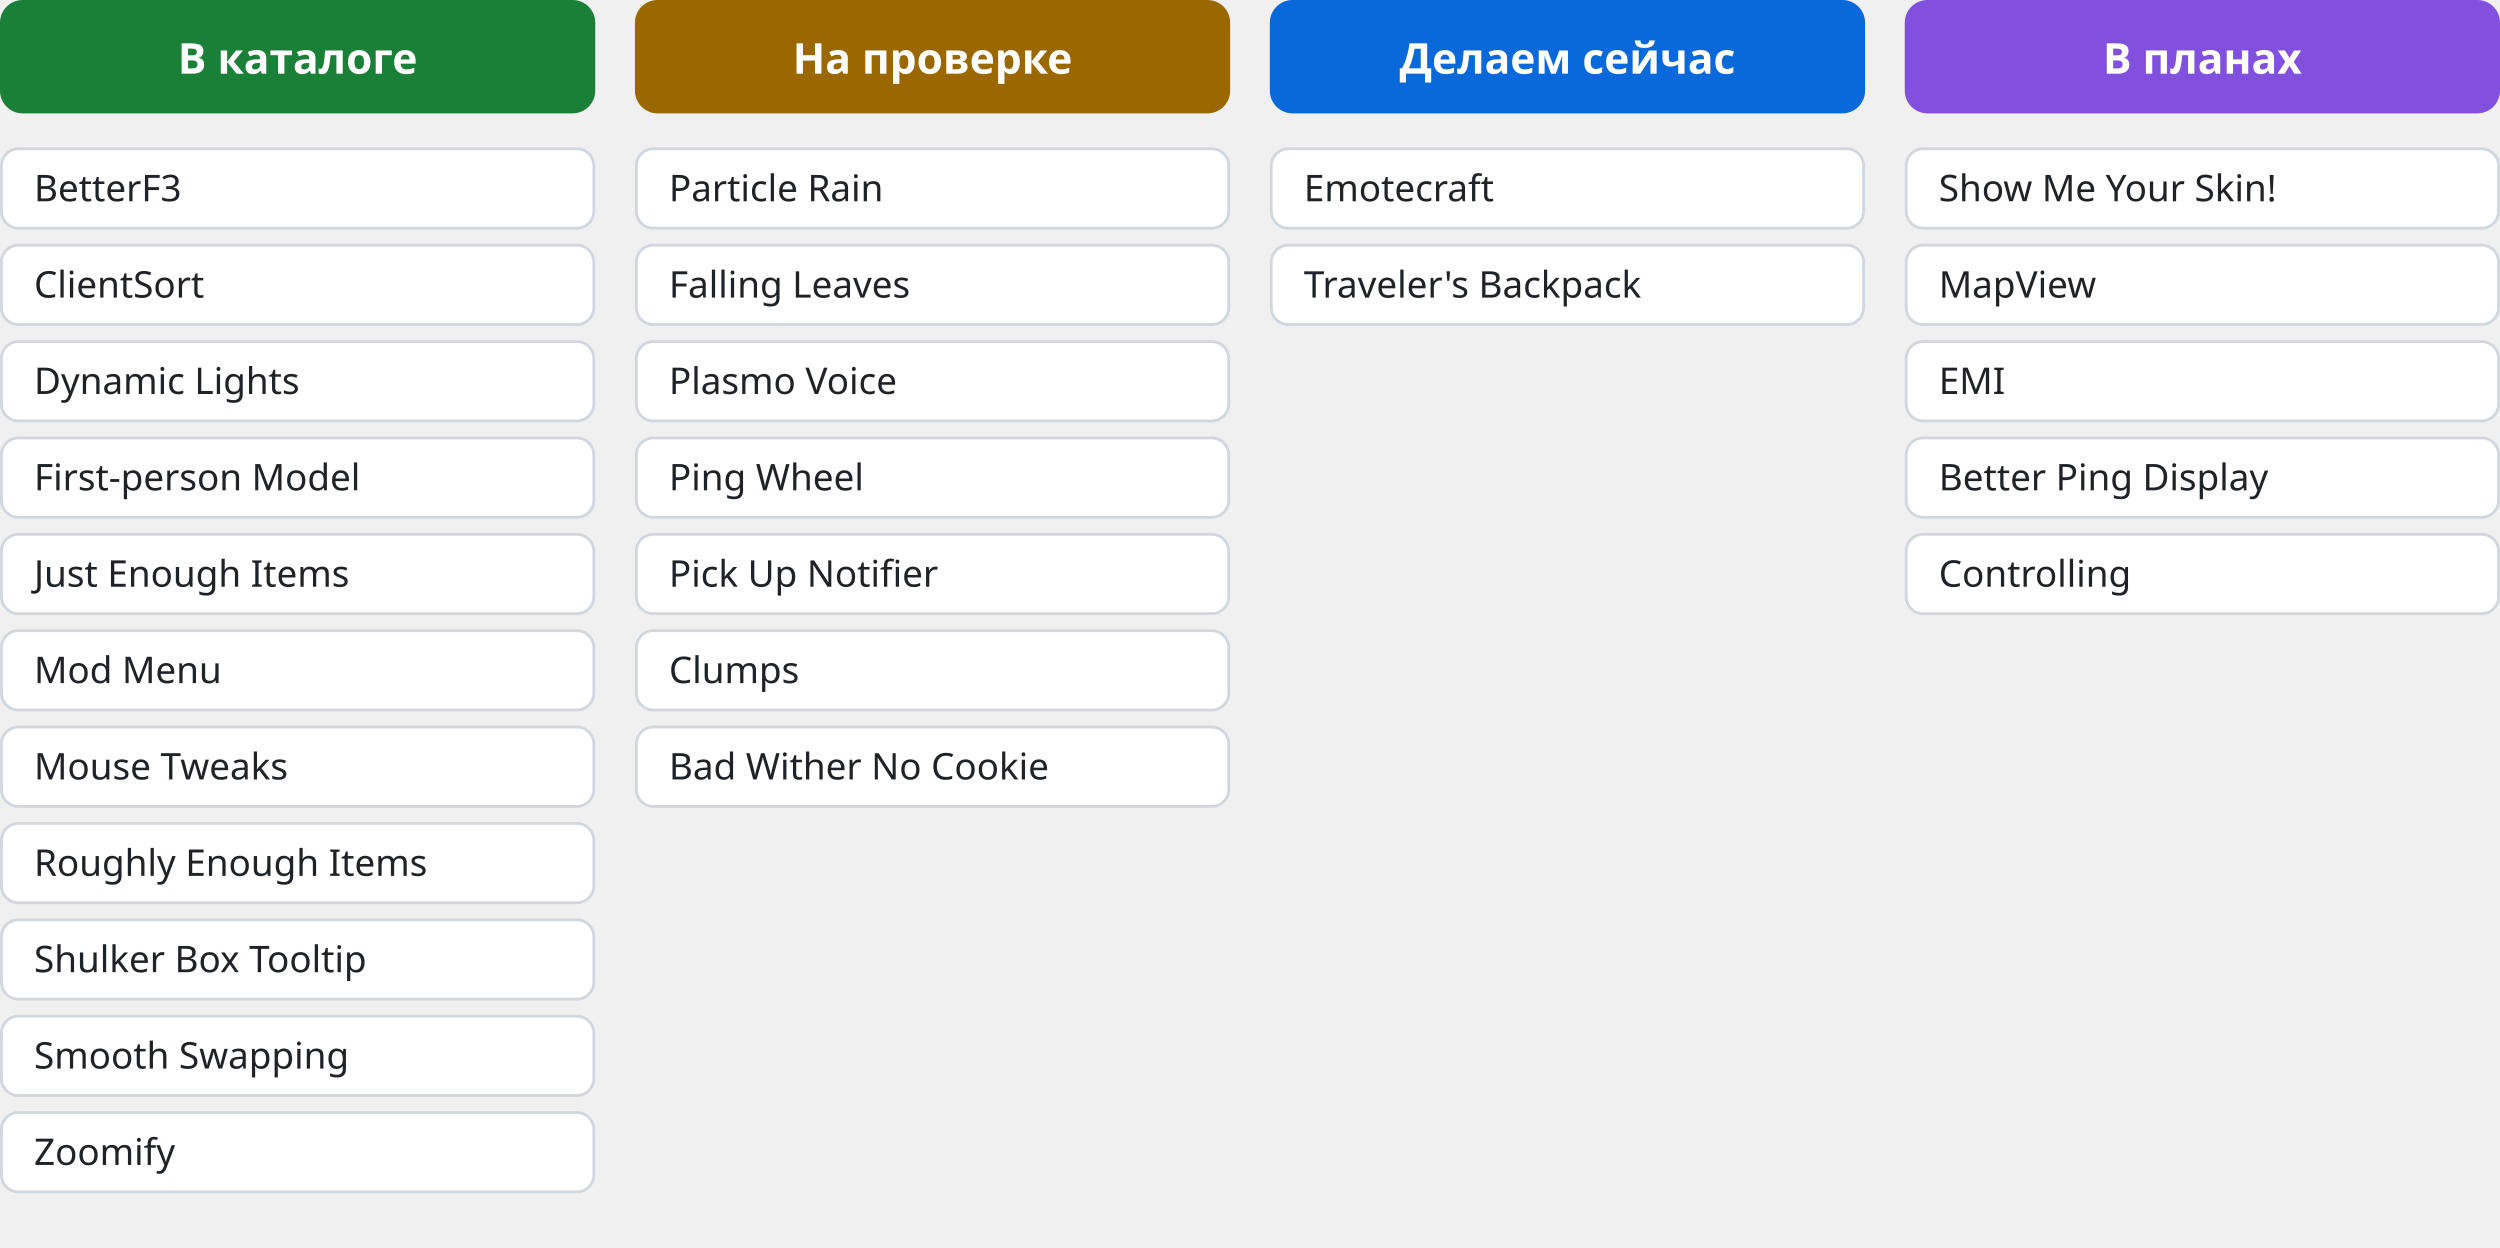
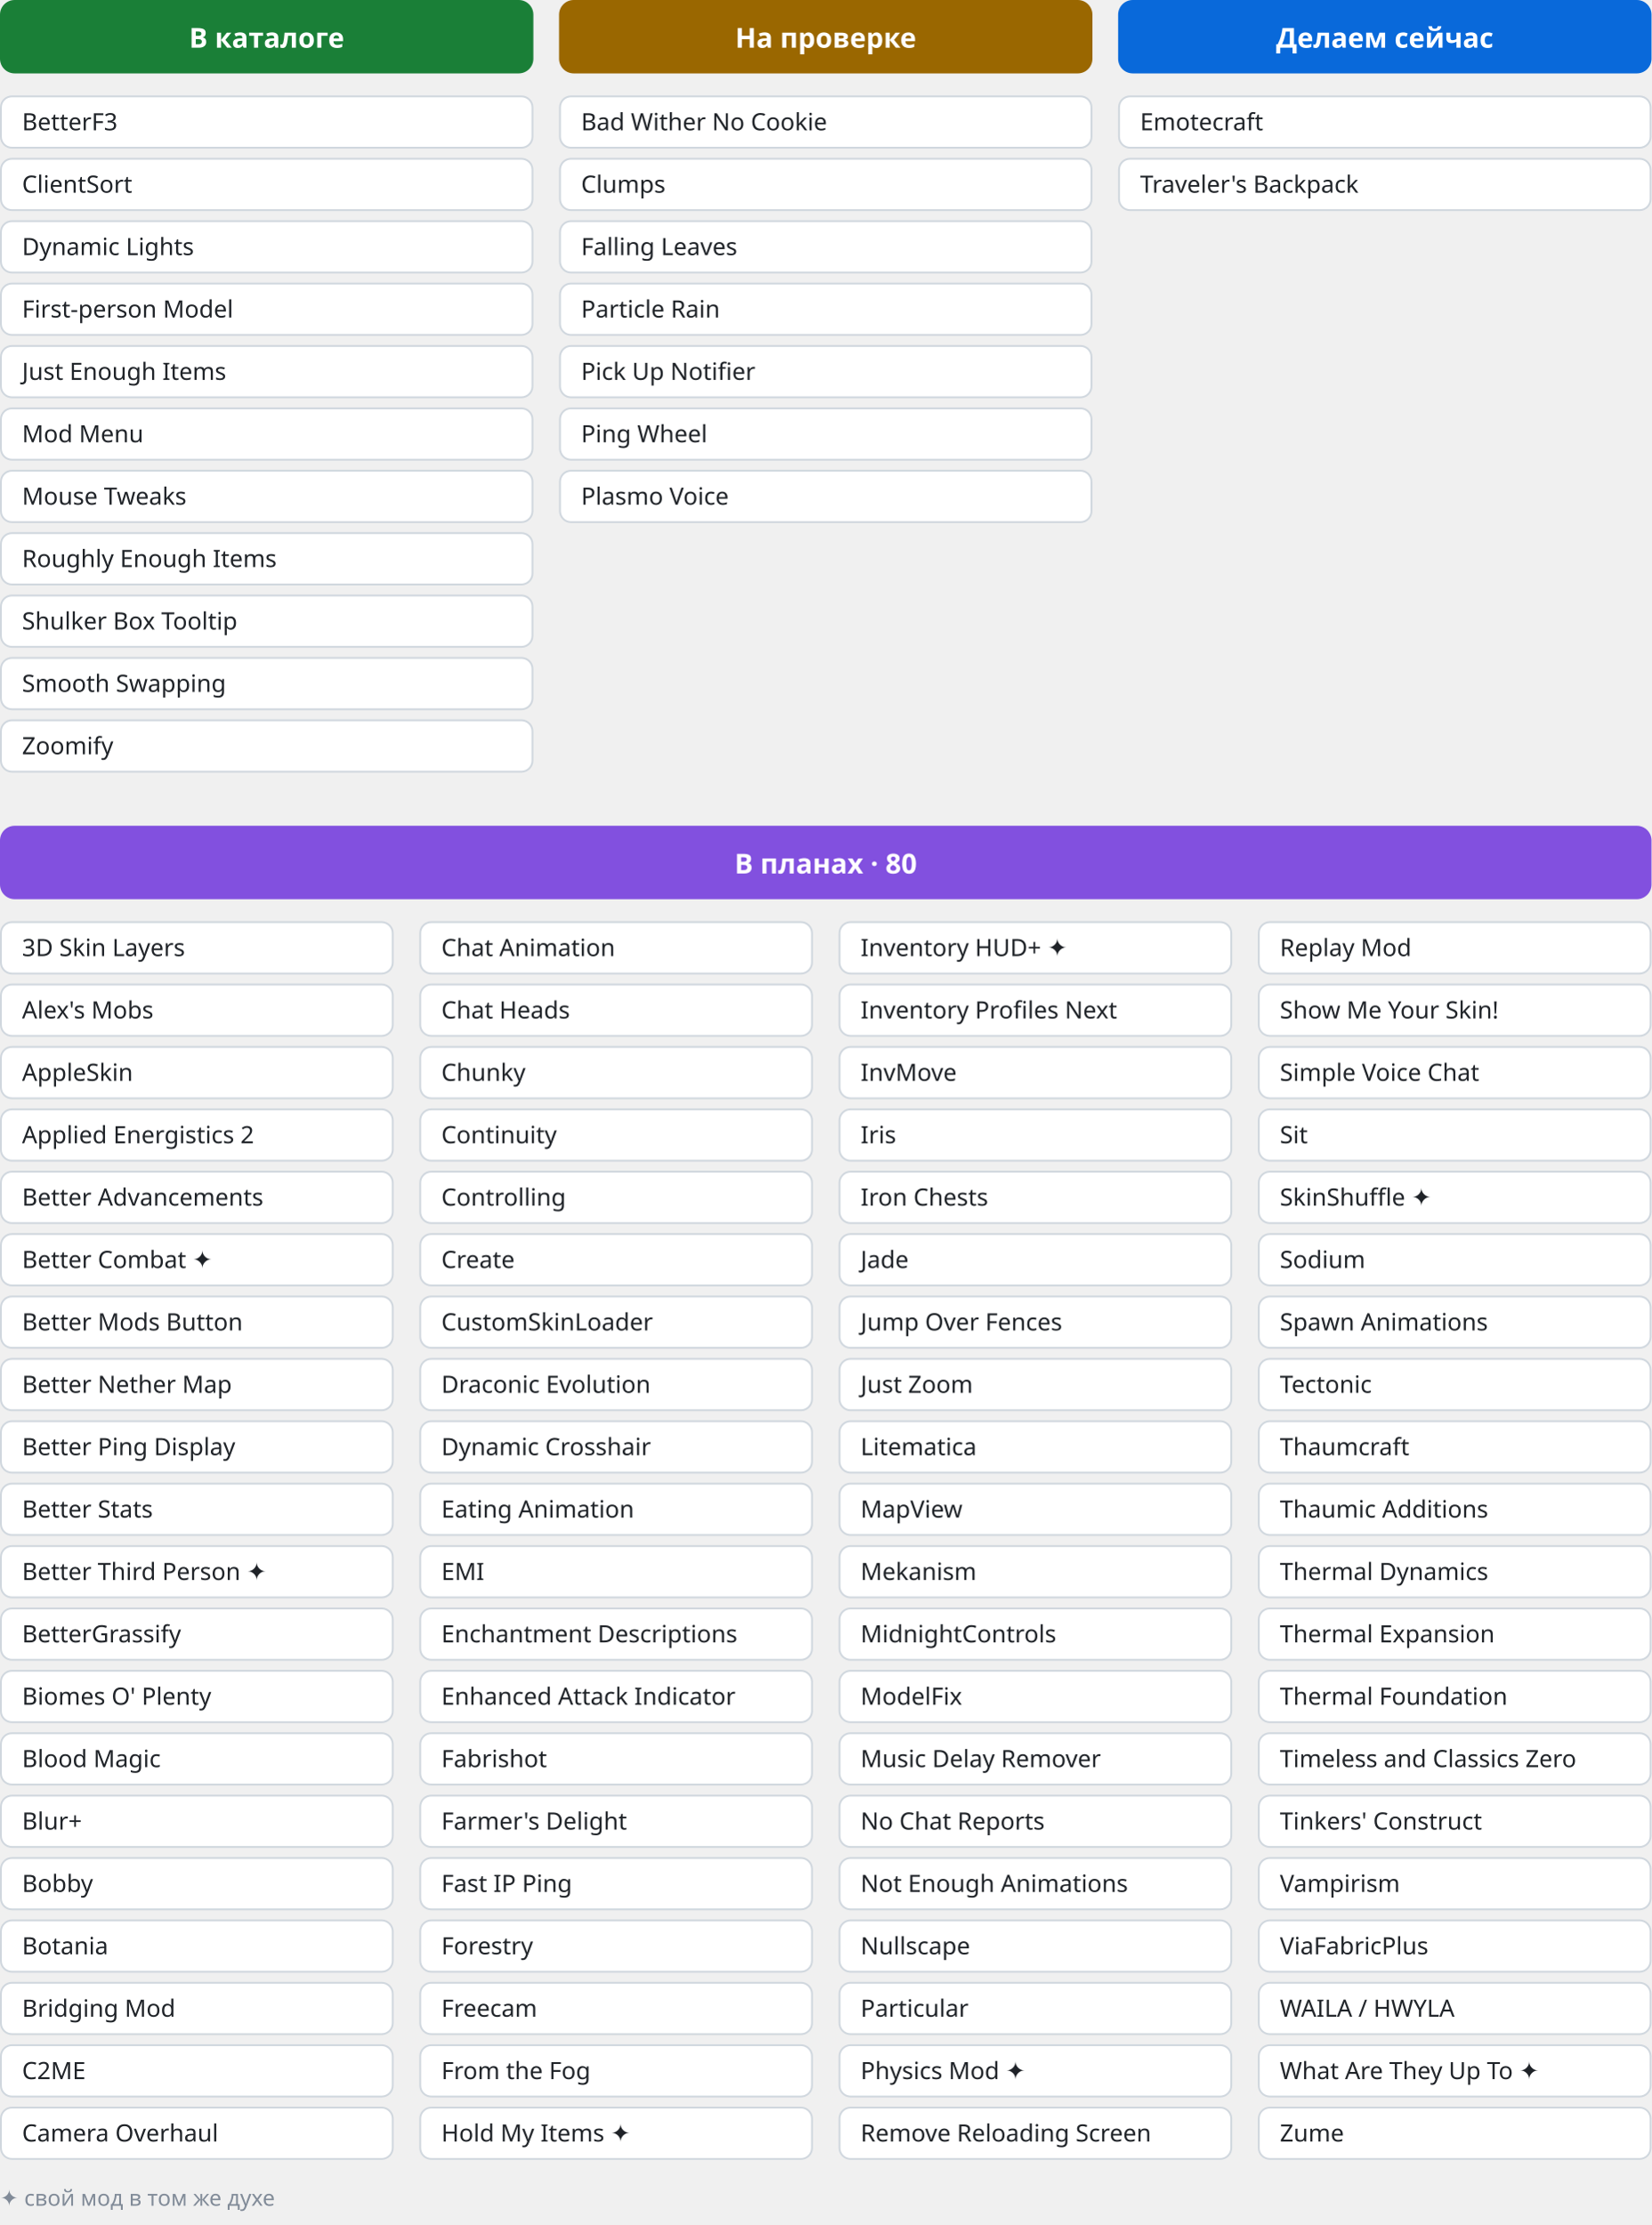
- <svg xmlns="http://www.w3.org/2000/svg" viewBox="0 0 882 440" width="882" height="440" role="img">
+ <svg xmlns="http://www.w3.org/2000/svg" viewBox="0 0 900 1212" width="900" height="1212" role="img">
  <style>
.bg{fill:#FFFFFF;stroke:#D0D7DE}.n{fill:#1F2328}.d{fill:#59636E}.a{fill:#818B98}
@media (prefers-color-scheme: dark){.bg{fill:#151B23;stroke:#3D444D}.n{fill:#F0F6FC}.d{fill:#9198A1}.a{fill:#6E7681}}
text{font-family:-apple-system,BlinkMacSystemFont,"Segoe UI","Noto Sans",Helvetica,Arial,sans-serif}
</style>
-   <rect x="0" y="0" width="210" height="40" rx="8" fill="#1A7F37" />
-   <text x="105" y="26" font-size="15" font-weight="600" fill="#fff" text-anchor="middle">В каталоге</text>
-   <rect class="bg" x="0.5" y="52.5" width="209" height="28" rx="6" />
+   <rect x="0" y="0" width="290.667" height="40" rx="8" fill="#1A7F37" />
+   <text x="145.333" y="26" font-size="15" font-weight="600" fill="#fff" text-anchor="middle">В каталоге</text>
+   <rect class="bg" x="0.5" y="52.5" width="289.667" height="28" rx="6" />
  <text class="n" x="12" y="71" font-size="13">BetterF3</text>
-   <rect class="bg" x="0.5" y="86.5" width="209" height="28" rx="6" />
+   <rect class="bg" x="0.5" y="86.5" width="289.667" height="28" rx="6" />
  <text class="n" x="12" y="105" font-size="13">ClientSort</text>
-   <rect class="bg" x="0.5" y="120.5" width="209" height="28" rx="6" />
+   <rect class="bg" x="0.5" y="120.5" width="289.667" height="28" rx="6" />
  <text class="n" x="12" y="139" font-size="13">Dynamic Lights</text>
-   <rect class="bg" x="0.5" y="154.5" width="209" height="28" rx="6" />
+   <rect class="bg" x="0.5" y="154.5" width="289.667" height="28" rx="6" />
  <text class="n" x="12" y="173" font-size="13">First-person Model</text>
-   <rect class="bg" x="0.5" y="188.5" width="209" height="28" rx="6" />
+   <rect class="bg" x="0.5" y="188.5" width="289.667" height="28" rx="6" />
  <text class="n" x="12" y="207" font-size="13">Just Enough Items</text>
-   <rect class="bg" x="0.5" y="222.5" width="209" height="28" rx="6" />
+   <rect class="bg" x="0.5" y="222.5" width="289.667" height="28" rx="6" />
  <text class="n" x="12" y="241" font-size="13">Mod Menu</text>
-   <rect class="bg" x="0.5" y="256.5" width="209" height="28" rx="6" />
+   <rect class="bg" x="0.5" y="256.5" width="289.667" height="28" rx="6" />
  <text class="n" x="12" y="275" font-size="13">Mouse Tweaks</text>
-   <rect class="bg" x="0.5" y="290.5" width="209" height="28" rx="6" />
+   <rect class="bg" x="0.5" y="290.5" width="289.667" height="28" rx="6" />
  <text class="n" x="12" y="309" font-size="13">Roughly Enough Items</text>
-   <rect class="bg" x="0.5" y="324.5" width="209" height="28" rx="6" />
+   <rect class="bg" x="0.5" y="324.5" width="289.667" height="28" rx="6" />
  <text class="n" x="12" y="343" font-size="13">Shulker Box Tooltip</text>
-   <rect class="bg" x="0.5" y="358.5" width="209" height="28" rx="6" />
+   <rect class="bg" x="0.5" y="358.5" width="289.667" height="28" rx="6" />
  <text class="n" x="12" y="377" font-size="13">Smooth Swapping</text>
-   <rect class="bg" x="0.5" y="392.5" width="209" height="28" rx="6" />
+   <rect class="bg" x="0.5" y="392.5" width="289.667" height="28" rx="6" />
  <text class="n" x="12" y="411" font-size="13">Zoomify</text>
-   <rect x="224" y="0" width="210" height="40" rx="8" fill="#9A6700" />
-   <text x="329" y="26" font-size="15" font-weight="600" fill="#fff" text-anchor="middle">На проверке</text>
-   <rect class="bg" x="224.5" y="52.5" width="209" height="28" rx="6" />
-   <text class="n" x="236" y="71" font-size="13">Particle Rain</text>
-   <rect class="bg" x="224.5" y="86.5" width="209" height="28" rx="6" />
-   <text class="n" x="236" y="105" font-size="13">Falling Leaves</text>
-   <rect class="bg" x="224.5" y="120.5" width="209" height="28" rx="6" />
-   <text class="n" x="236" y="139" font-size="13">Plasmo Voice</text>
-   <rect class="bg" x="224.5" y="154.5" width="209" height="28" rx="6" />
-   <text class="n" x="236" y="173" font-size="13">Ping Wheel</text>
-   <rect class="bg" x="224.5" y="188.5" width="209" height="28" rx="6" />
-   <text class="n" x="236" y="207" font-size="13">Pick Up Notifier</text>
-   <rect class="bg" x="224.5" y="222.5" width="209" height="28" rx="6" />
-   <text class="n" x="236" y="241" font-size="13">Clumps</text>
-   <rect class="bg" x="224.5" y="256.5" width="209" height="28" rx="6" />
-   <text class="n" x="236" y="275" font-size="13">Bad Wither No Cookie</text>
-   <rect x="448" y="0" width="210" height="40" rx="8" fill="#0969DA" />
-   <text x="553" y="26" font-size="15" font-weight="600" fill="#fff" text-anchor="middle">Делаем сейчас</text>
-   <rect class="bg" x="448.5" y="52.5" width="209" height="28" rx="6" />
-   <text class="n" x="460" y="71" font-size="13">Emotecraft</text>
-   <rect class="bg" x="448.5" y="86.5" width="209" height="28" rx="6" />
-   <text class="n" x="460" y="105" font-size="13">Traveler's Backpack</text>
-   <rect x="672" y="0" width="210" height="40" rx="8" fill="#8250DF" />
-   <text x="777" y="26" font-size="15" font-weight="600" fill="#fff" text-anchor="middle">В планах</text>
-   <rect class="bg" x="672.5" y="52.5" width="209" height="28" rx="6" />
-   <text class="n" x="684" y="71" font-size="13">Show Me Your Skin!</text>
-   <rect class="bg" x="672.5" y="86.5" width="209" height="28" rx="6" />
-   <text class="n" x="684" y="105" font-size="13">MapView</text>
-   <rect class="bg" x="672.5" y="120.5" width="209" height="28" rx="6" />
-   <text class="n" x="684" y="139" font-size="13">EMI</text>
-   <rect class="bg" x="672.5" y="154.5" width="209" height="28" rx="6" />
-   <text class="n" x="684" y="173" font-size="13">Better Ping Display</text>
-   <rect class="bg" x="672.5" y="188.5" width="209" height="28" rx="6" />
-   <text class="n" x="684" y="207" font-size="13">Controlling</text>
+   <rect x="304.667" y="0" width="290.667" height="40" rx="8" fill="#9A6700" />
+   <text x="450" y="26" font-size="15" font-weight="600" fill="#fff" text-anchor="middle">На проверке</text>
+   <rect class="bg" x="305.167" y="52.5" width="289.667" height="28" rx="6" />
+   <text class="n" x="316.667" y="71" font-size="13">Bad Wither No Cookie</text>
+   <rect class="bg" x="305.167" y="86.5" width="289.667" height="28" rx="6" />
+   <text class="n" x="316.667" y="105" font-size="13">Clumps</text>
+   <rect class="bg" x="305.167" y="120.5" width="289.667" height="28" rx="6" />
+   <text class="n" x="316.667" y="139" font-size="13">Falling Leaves</text>
+   <rect class="bg" x="305.167" y="154.5" width="289.667" height="28" rx="6" />
+   <text class="n" x="316.667" y="173" font-size="13">Particle Rain</text>
+   <rect class="bg" x="305.167" y="188.5" width="289.667" height="28" rx="6" />
+   <text class="n" x="316.667" y="207" font-size="13">Pick Up Notifier</text>
+   <rect class="bg" x="305.167" y="222.5" width="289.667" height="28" rx="6" />
+   <text class="n" x="316.667" y="241" font-size="13">Ping Wheel</text>
+   <rect class="bg" x="305.167" y="256.5" width="289.667" height="28" rx="6" />
+   <text class="n" x="316.667" y="275" font-size="13">Plasmo Voice</text>
+   <rect x="609.333" y="0" width="290.667" height="40" rx="8" fill="#0969DA" />
+   <text x="754.667" y="26" font-size="15" font-weight="600" fill="#fff" text-anchor="middle">Делаем сейчас</text>
+   <rect class="bg" x="609.833" y="52.5" width="289.667" height="28" rx="6" />
+   <text class="n" x="621.333" y="71" font-size="13">Emotecraft</text>
+   <rect class="bg" x="609.833" y="86.5" width="289.667" height="28" rx="6" />
+   <text class="n" x="621.333" y="105" font-size="13">Traveler's Backpack</text>
+   <rect x="0" y="450" width="900" height="40" rx="8" fill="#8250DF" />
+   <text x="450" y="476" font-size="15" font-weight="600" fill="#fff" text-anchor="middle">В планах · 80</text>
+   <rect class="bg" x="0.5" y="502.5" width="213.5" height="28" rx="6" />
+   <text class="n" x="12" y="521" font-size="13">3D Skin Layers</text>
+   <rect class="bg" x="0.5" y="536.5" width="213.5" height="28" rx="6" />
+   <text class="n" x="12" y="555" font-size="13">Alex's Mobs</text>
+   <rect class="bg" x="0.5" y="570.5" width="213.5" height="28" rx="6" />
+   <text class="n" x="12" y="589" font-size="13">AppleSkin</text>
+   <rect class="bg" x="0.5" y="604.5" width="213.5" height="28" rx="6" />
+   <text class="n" x="12" y="623" font-size="13">Applied Energistics 2</text>
+   <rect class="bg" x="0.5" y="638.5" width="213.5" height="28" rx="6" />
+   <text class="n" x="12" y="657" font-size="13">Better Advancements</text>
+   <rect class="bg" x="0.5" y="672.5" width="213.5" height="28" rx="6" />
+   <text class="n" x="12" y="691" font-size="13">Better Combat ✦</text>
+   <rect class="bg" x="0.5" y="706.5" width="213.5" height="28" rx="6" />
+   <text class="n" x="12" y="725" font-size="13">Better Mods Button</text>
+   <rect class="bg" x="0.5" y="740.5" width="213.5" height="28" rx="6" />
+   <text class="n" x="12" y="759" font-size="13">Better Nether Map</text>
+   <rect class="bg" x="0.5" y="774.5" width="213.5" height="28" rx="6" />
+   <text class="n" x="12" y="793" font-size="13">Better Ping Display</text>
+   <rect class="bg" x="0.5" y="808.5" width="213.5" height="28" rx="6" />
+   <text class="n" x="12" y="827" font-size="13">Better Stats</text>
+   <rect class="bg" x="0.5" y="842.5" width="213.5" height="28" rx="6" />
+   <text class="n" x="12" y="861" font-size="13">Better Third Person ✦</text>
+   <rect class="bg" x="0.5" y="876.5" width="213.5" height="28" rx="6" />
+   <text class="n" x="12" y="895" font-size="13">BetterGrassify</text>
+   <rect class="bg" x="0.5" y="910.5" width="213.5" height="28" rx="6" />
+   <text class="n" x="12" y="929" font-size="13">Biomes O' Plenty</text>
+   <rect class="bg" x="0.5" y="944.5" width="213.5" height="28" rx="6" />
+   <text class="n" x="12" y="963" font-size="13">Blood Magic</text>
+   <rect class="bg" x="0.5" y="978.5" width="213.5" height="28" rx="6" />
+   <text class="n" x="12" y="997" font-size="13">Blur+</text>
+   <rect class="bg" x="0.5" y="1012.5" width="213.5" height="28" rx="6" />
+   <text class="n" x="12" y="1031" font-size="13">Bobby</text>
+   <rect class="bg" x="0.5" y="1046.5" width="213.5" height="28" rx="6" />
+   <text class="n" x="12" y="1065" font-size="13">Botania</text>
+   <rect class="bg" x="0.5" y="1080.5" width="213.5" height="28" rx="6" />
+   <text class="n" x="12" y="1099" font-size="13">Bridging Mod</text>
+   <rect class="bg" x="0.5" y="1114.5" width="213.5" height="28" rx="6" />
+   <text class="n" x="12" y="1133" font-size="13">C2ME</text>
+   <rect class="bg" x="0.5" y="1148.5" width="213.5" height="28" rx="6" />
+   <text class="n" x="12" y="1167" font-size="13">Camera Overhaul</text>
+   <rect class="bg" x="229" y="502.5" width="213.5" height="28" rx="6" />
+   <text class="n" x="240.5" y="521" font-size="13">Chat Animation</text>
+   <rect class="bg" x="229" y="536.5" width="213.5" height="28" rx="6" />
+   <text class="n" x="240.5" y="555" font-size="13">Chat Heads</text>
+   <rect class="bg" x="229" y="570.5" width="213.5" height="28" rx="6" />
+   <text class="n" x="240.5" y="589" font-size="13">Chunky</text>
+   <rect class="bg" x="229" y="604.5" width="213.5" height="28" rx="6" />
+   <text class="n" x="240.5" y="623" font-size="13">Continuity</text>
+   <rect class="bg" x="229" y="638.5" width="213.5" height="28" rx="6" />
+   <text class="n" x="240.5" y="657" font-size="13">Controlling</text>
+   <rect class="bg" x="229" y="672.5" width="213.5" height="28" rx="6" />
+   <text class="n" x="240.5" y="691" font-size="13">Create</text>
+   <rect class="bg" x="229" y="706.5" width="213.5" height="28" rx="6" />
+   <text class="n" x="240.5" y="725" font-size="13">CustomSkinLoader</text>
+   <rect class="bg" x="229" y="740.5" width="213.5" height="28" rx="6" />
+   <text class="n" x="240.5" y="759" font-size="13">Draconic Evolution</text>
+   <rect class="bg" x="229" y="774.5" width="213.5" height="28" rx="6" />
+   <text class="n" x="240.5" y="793" font-size="13">Dynamic Crosshair</text>
+   <rect class="bg" x="229" y="808.5" width="213.5" height="28" rx="6" />
+   <text class="n" x="240.5" y="827" font-size="13">Eating Animation</text>
+   <rect class="bg" x="229" y="842.5" width="213.5" height="28" rx="6" />
+   <text class="n" x="240.5" y="861" font-size="13">EMI</text>
+   <rect class="bg" x="229" y="876.5" width="213.5" height="28" rx="6" />
+   <text class="n" x="240.5" y="895" font-size="13">Enchantment Descriptions</text>
+   <rect class="bg" x="229" y="910.5" width="213.5" height="28" rx="6" />
+   <text class="n" x="240.5" y="929" font-size="13">Enhanced Attack Indicator</text>
+   <rect class="bg" x="229" y="944.5" width="213.5" height="28" rx="6" />
+   <text class="n" x="240.5" y="963" font-size="13">Fabrishot</text>
+   <rect class="bg" x="229" y="978.5" width="213.5" height="28" rx="6" />
+   <text class="n" x="240.5" y="997" font-size="13">Farmer's Delight</text>
+   <rect class="bg" x="229" y="1012.5" width="213.5" height="28" rx="6" />
+   <text class="n" x="240.5" y="1031" font-size="13">Fast IP Ping</text>
+   <rect class="bg" x="229" y="1046.5" width="213.5" height="28" rx="6" />
+   <text class="n" x="240.5" y="1065" font-size="13">Forestry</text>
+   <rect class="bg" x="229" y="1080.5" width="213.5" height="28" rx="6" />
+   <text class="n" x="240.5" y="1099" font-size="13">Freecam</text>
+   <rect class="bg" x="229" y="1114.5" width="213.5" height="28" rx="6" />
+   <text class="n" x="240.5" y="1133" font-size="13">From the Fog</text>
+   <rect class="bg" x="229" y="1148.5" width="213.5" height="28" rx="6" />
+   <text class="n" x="240.5" y="1167" font-size="13">Hold My Items ✦</text>
+   <rect class="bg" x="457.5" y="502.5" width="213.5" height="28" rx="6" />
+   <text class="n" x="469" y="521" font-size="13">Inventory HUD+ ✦</text>
+   <rect class="bg" x="457.5" y="536.5" width="213.5" height="28" rx="6" />
+   <text class="n" x="469" y="555" font-size="13">Inventory Profiles Next</text>
+   <rect class="bg" x="457.5" y="570.5" width="213.5" height="28" rx="6" />
+   <text class="n" x="469" y="589" font-size="13">InvMove</text>
+   <rect class="bg" x="457.5" y="604.5" width="213.5" height="28" rx="6" />
+   <text class="n" x="469" y="623" font-size="13">Iris</text>
+   <rect class="bg" x="457.5" y="638.5" width="213.5" height="28" rx="6" />
+   <text class="n" x="469" y="657" font-size="13">Iron Chests</text>
+   <rect class="bg" x="457.5" y="672.5" width="213.5" height="28" rx="6" />
+   <text class="n" x="469" y="691" font-size="13">Jade</text>
+   <rect class="bg" x="457.5" y="706.5" width="213.5" height="28" rx="6" />
+   <text class="n" x="469" y="725" font-size="13">Jump Over Fences</text>
+   <rect class="bg" x="457.5" y="740.5" width="213.5" height="28" rx="6" />
+   <text class="n" x="469" y="759" font-size="13">Just Zoom</text>
+   <rect class="bg" x="457.5" y="774.5" width="213.5" height="28" rx="6" />
+   <text class="n" x="469" y="793" font-size="13">Litematica</text>
+   <rect class="bg" x="457.5" y="808.5" width="213.5" height="28" rx="6" />
+   <text class="n" x="469" y="827" font-size="13">MapView</text>
+   <rect class="bg" x="457.5" y="842.5" width="213.5" height="28" rx="6" />
+   <text class="n" x="469" y="861" font-size="13">Mekanism</text>
+   <rect class="bg" x="457.5" y="876.5" width="213.5" height="28" rx="6" />
+   <text class="n" x="469" y="895" font-size="13">MidnightControls</text>
+   <rect class="bg" x="457.5" y="910.5" width="213.5" height="28" rx="6" />
+   <text class="n" x="469" y="929" font-size="13">ModelFix</text>
+   <rect class="bg" x="457.5" y="944.5" width="213.5" height="28" rx="6" />
+   <text class="n" x="469" y="963" font-size="13">Music Delay Remover</text>
+   <rect class="bg" x="457.5" y="978.5" width="213.5" height="28" rx="6" />
+   <text class="n" x="469" y="997" font-size="13">No Chat Reports</text>
+   <rect class="bg" x="457.5" y="1012.5" width="213.5" height="28" rx="6" />
+   <text class="n" x="469" y="1031" font-size="13">Not Enough Animations</text>
+   <rect class="bg" x="457.5" y="1046.5" width="213.5" height="28" rx="6" />
+   <text class="n" x="469" y="1065" font-size="13">Nullscape</text>
+   <rect class="bg" x="457.5" y="1080.5" width="213.5" height="28" rx="6" />
+   <text class="n" x="469" y="1099" font-size="13">Particular</text>
+   <rect class="bg" x="457.5" y="1114.5" width="213.5" height="28" rx="6" />
+   <text class="n" x="469" y="1133" font-size="13">Physics Mod ✦</text>
+   <rect class="bg" x="457.5" y="1148.5" width="213.5" height="28" rx="6" />
+   <text class="n" x="469" y="1167" font-size="13">Remove Reloading Screen</text>
+   <rect class="bg" x="686" y="502.5" width="213.5" height="28" rx="6" />
+   <text class="n" x="697.5" y="521" font-size="13">Replay Mod</text>
+   <rect class="bg" x="686" y="536.5" width="213.5" height="28" rx="6" />
+   <text class="n" x="697.5" y="555" font-size="13">Show Me Your Skin!</text>
+   <rect class="bg" x="686" y="570.5" width="213.5" height="28" rx="6" />
+   <text class="n" x="697.5" y="589" font-size="13">Simple Voice Chat</text>
+   <rect class="bg" x="686" y="604.5" width="213.5" height="28" rx="6" />
+   <text class="n" x="697.5" y="623" font-size="13">Sit</text>
+   <rect class="bg" x="686" y="638.5" width="213.5" height="28" rx="6" />
+   <text class="n" x="697.5" y="657" font-size="13">SkinShuffle ✦</text>
+   <rect class="bg" x="686" y="672.5" width="213.5" height="28" rx="6" />
+   <text class="n" x="697.5" y="691" font-size="13">Sodium</text>
+   <rect class="bg" x="686" y="706.5" width="213.5" height="28" rx="6" />
+   <text class="n" x="697.5" y="725" font-size="13">Spawn Animations</text>
+   <rect class="bg" x="686" y="740.5" width="213.5" height="28" rx="6" />
+   <text class="n" x="697.5" y="759" font-size="13">Tectonic</text>
+   <rect class="bg" x="686" y="774.5" width="213.5" height="28" rx="6" />
+   <text class="n" x="697.5" y="793" font-size="13">Thaumcraft</text>
+   <rect class="bg" x="686" y="808.5" width="213.5" height="28" rx="6" />
+   <text class="n" x="697.5" y="827" font-size="13">Thaumic Additions</text>
+   <rect class="bg" x="686" y="842.5" width="213.5" height="28" rx="6" />
+   <text class="n" x="697.5" y="861" font-size="13">Thermal Dynamics</text>
+   <rect class="bg" x="686" y="876.5" width="213.5" height="28" rx="6" />
+   <text class="n" x="697.5" y="895" font-size="13">Thermal Expansion</text>
+   <rect class="bg" x="686" y="910.5" width="213.5" height="28" rx="6" />
+   <text class="n" x="697.5" y="929" font-size="13">Thermal Foundation</text>
+   <rect class="bg" x="686" y="944.5" width="213.5" height="28" rx="6" />
+   <text class="n" x="697.5" y="963" font-size="13">Timeless and Classics Zero</text>
+   <rect class="bg" x="686" y="978.5" width="213.5" height="28" rx="6" />
+   <text class="n" x="697.5" y="997" font-size="13">Tinkers' Construct</text>
+   <rect class="bg" x="686" y="1012.5" width="213.5" height="28" rx="6" />
+   <text class="n" x="697.5" y="1031" font-size="13">Vampirism</text>
+   <rect class="bg" x="686" y="1046.5" width="213.5" height="28" rx="6" />
+   <text class="n" x="697.5" y="1065" font-size="13">ViaFabricPlus</text>
+   <rect class="bg" x="686" y="1080.5" width="213.5" height="28" rx="6" />
+   <text class="n" x="697.5" y="1099" font-size="13">WAILA / HWYLA</text>
+   <rect class="bg" x="686" y="1114.5" width="213.5" height="28" rx="6" />
+   <text class="n" x="697.5" y="1133" font-size="13">What Are They Up To ✦</text>
+   <rect class="bg" x="686" y="1148.5" width="213.5" height="28" rx="6" />
+   <text class="n" x="697.5" y="1167" font-size="13">Zume</text>
+   <text class="a" x="0" y="1202" font-size="12">✦ свой мод в том же духе</text>
</svg>
